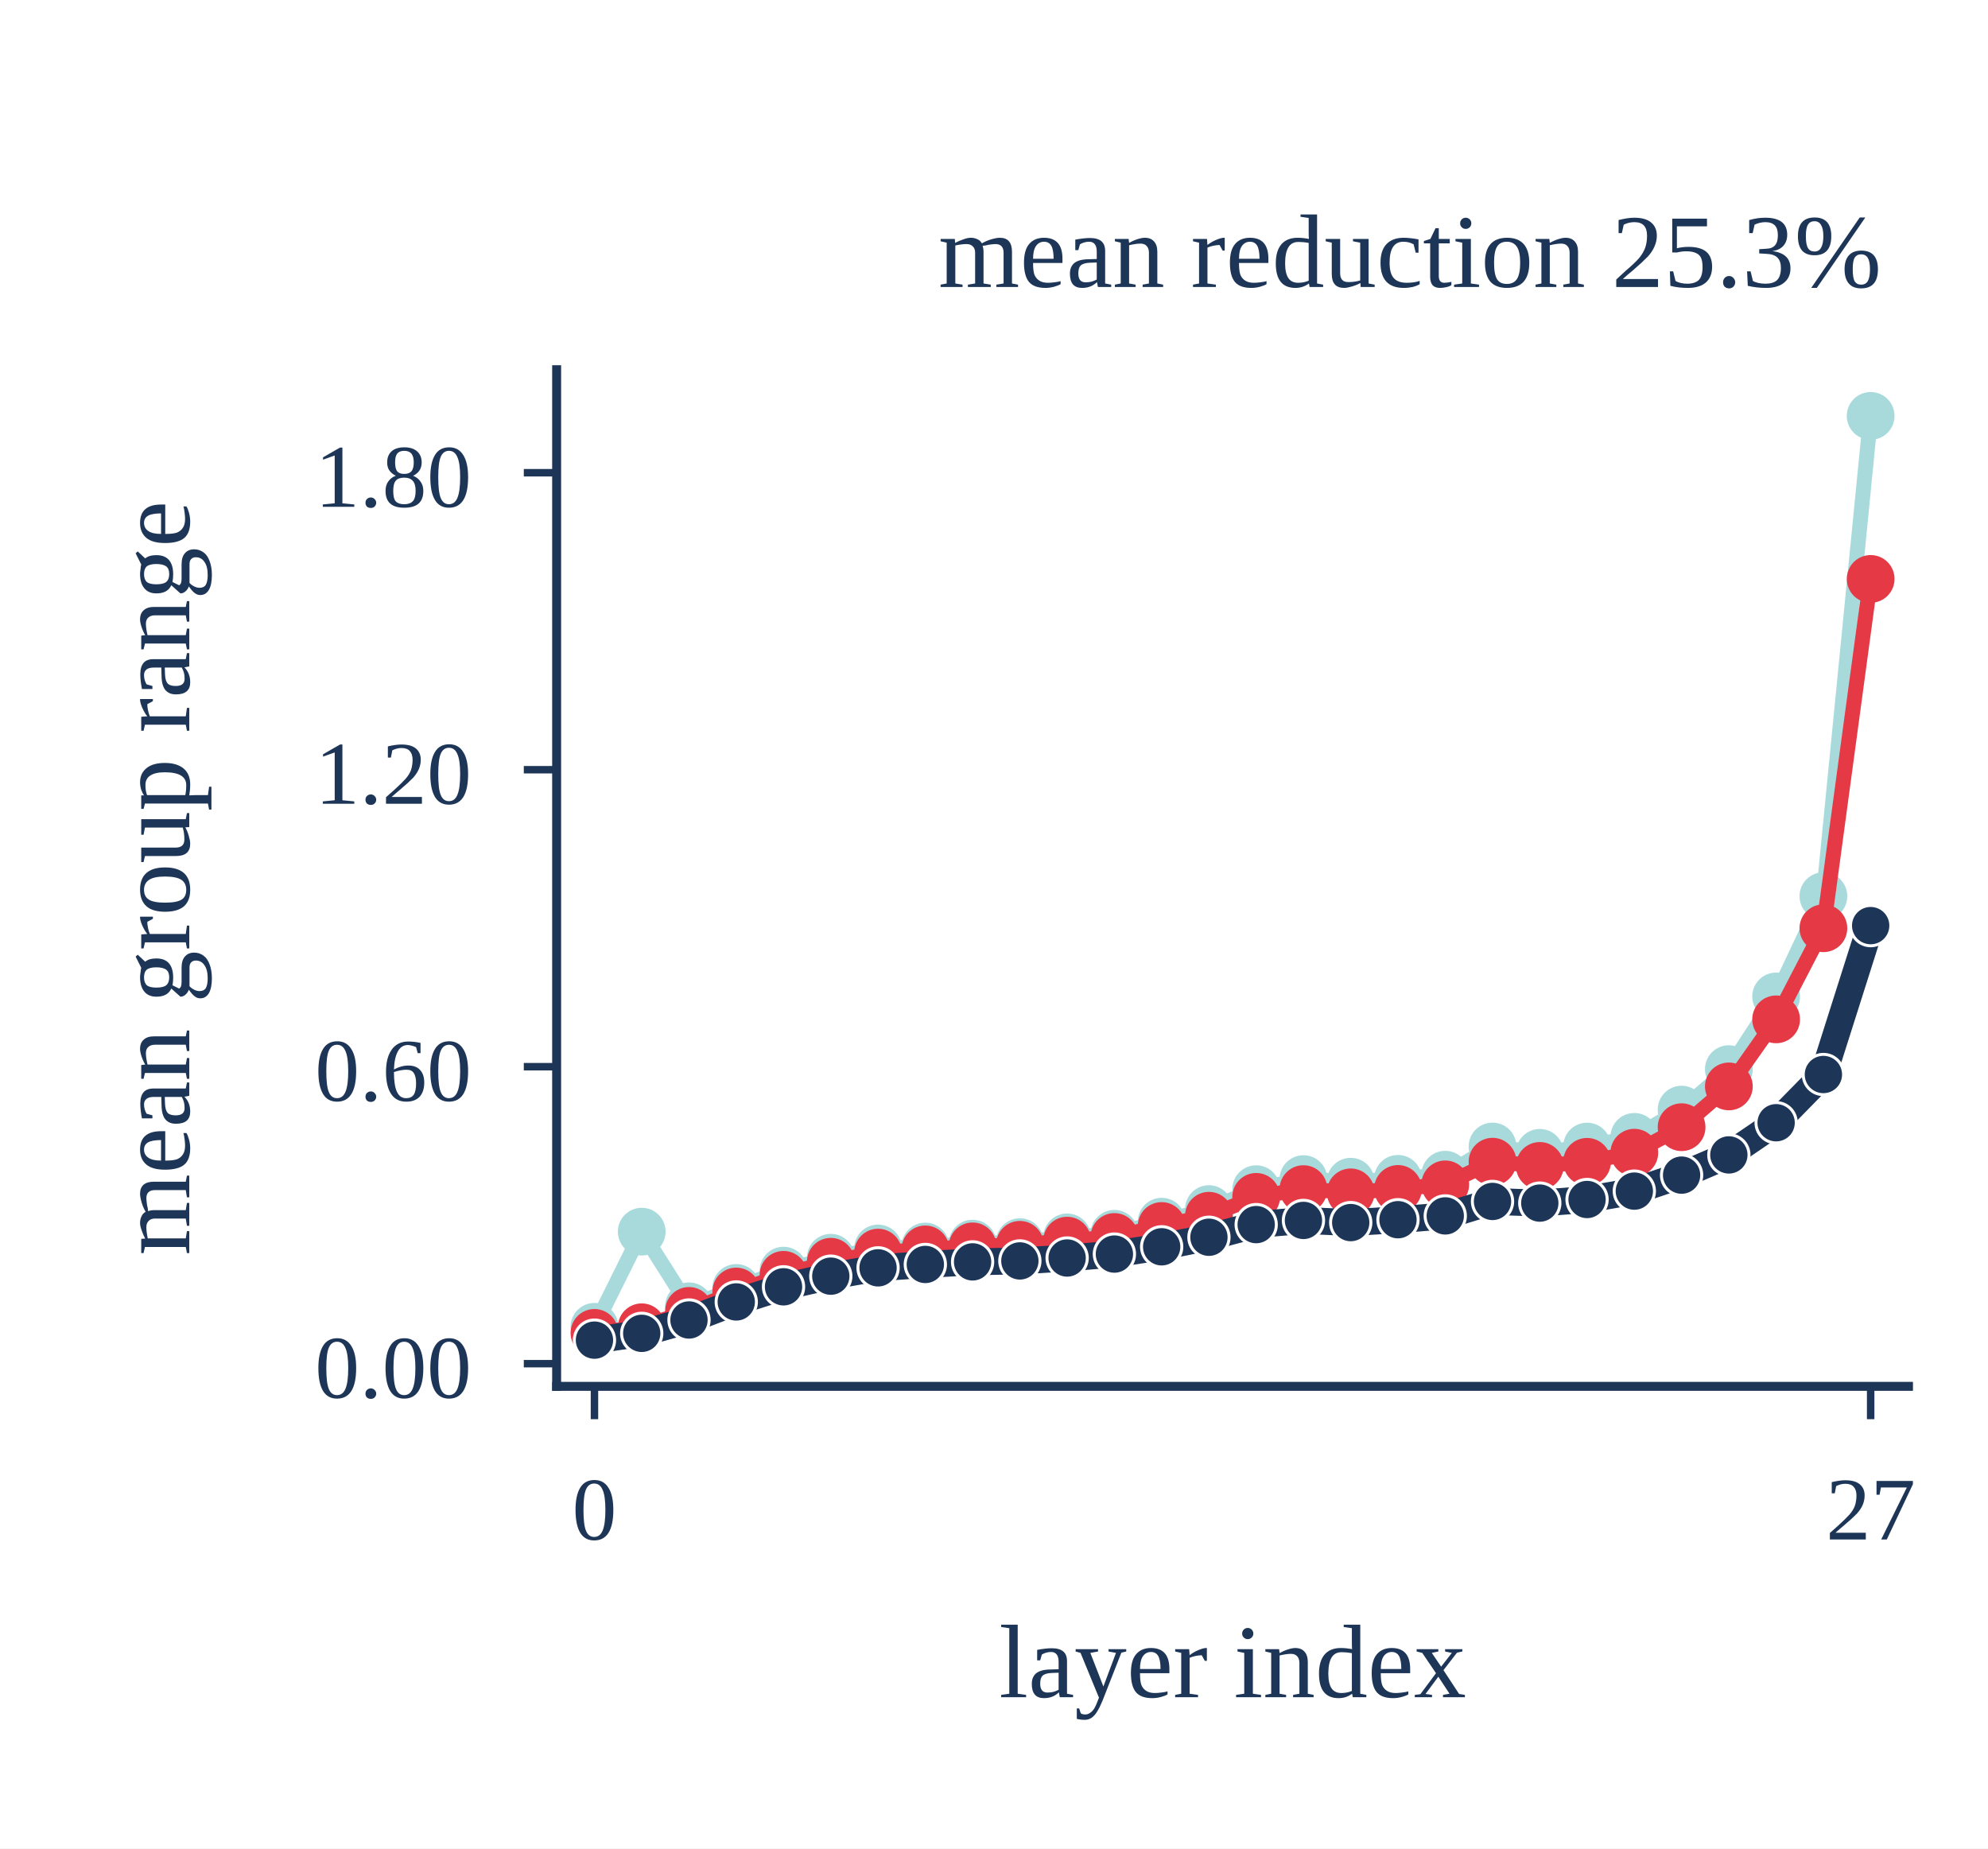
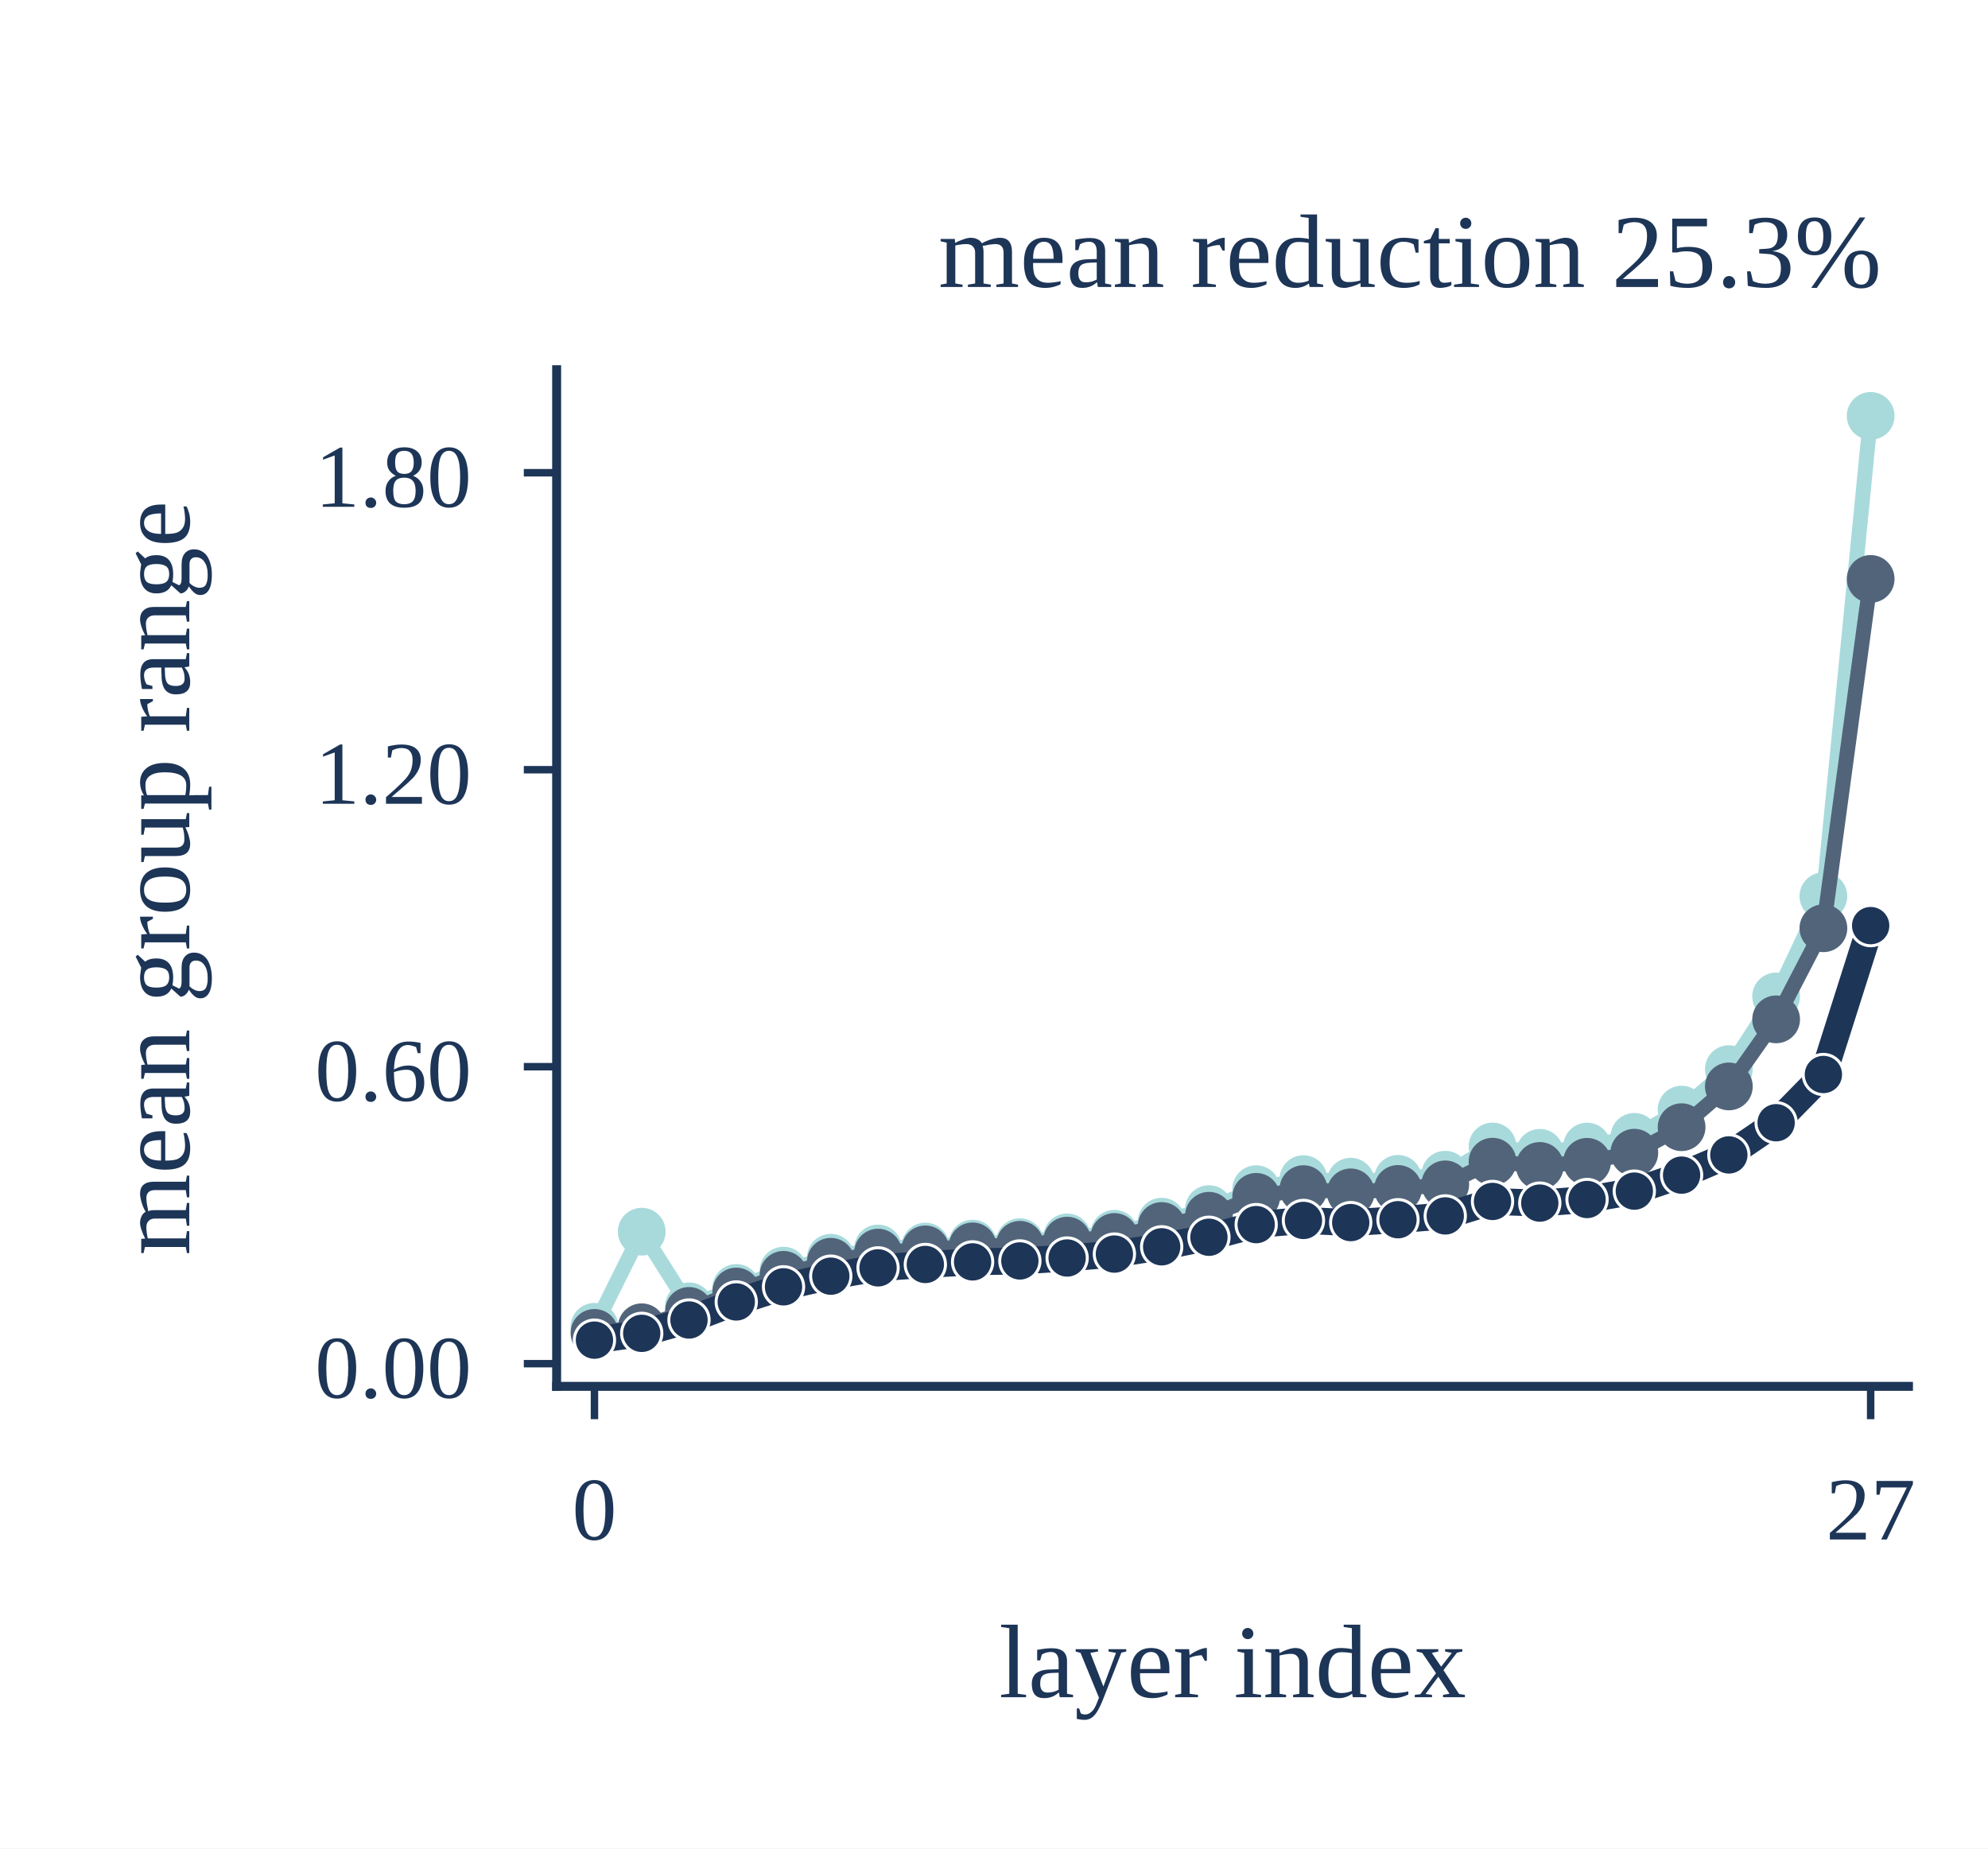
<svg xmlns="http://www.w3.org/2000/svg" xmlns:xlink="http://www.w3.org/1999/xlink" width="133.2pt" height="123.84pt" viewBox="0 0 133.2 123.84" version="1.1">
  <defs>
    <style type="text/css">*{stroke-linejoin: round; stroke-linecap: butt}</style>
  </defs>
  <g id="figure_1">
    <g id="patch_1">
      <path d="M 0 123.84 L 133.2 123.84 L 133.2 0 L 0 0 z " style="fill: #ffffff" />
    </g>
    <g id="axes_1">
      <g id="patch_2">
        <path d="M 37.296 92.88 L 127.872 92.88 L 127.872 24.768 L 37.296 24.768 z " style="fill: #ffffff" />
      </g>
      <g id="matplotlib.axis_1">
        <g id="xtick_1">
          <g id="line2d_1">
            <defs>
-               <path id="m66be5d5fa8" d="M 0 0 L 0 2.2 " style="stroke: #1d3557; stroke-width: 0.5" />
+               <path id="m5fa1b3c25b" d="M 0 0 L 0 2.2 " style="stroke: #1d3557; stroke-width: 0.5" />
            </defs>
            <g>
-               <use xlink:href="#m66be5d5fa8" x="39.83" y="92.88" style="fill: #1d3557; stroke: #1d3557; stroke-width: 0.5" />
+               <use xlink:href="#m5fa1b3c25b" x="39.83" y="92.88" style="fill: #1d3557; stroke: #1d3557; stroke-width: 0.5" />
            </g>
          </g>
          <g id="text_1">
            <text style="font-size: 6px; font-family: 'Times New Roman', 'Liberation Serif', 'DejaVu Serif', serif; text-anchor: middle; fill: #1d3557" x="39.83" y="103.139" transform="rotate(-0 39.82959 103.1391)">0</text>
          </g>
        </g>
        <g id="xtick_2">
          <g id="line2d_2">
            <g>
-               <use xlink:href="#m66be5d5fa8" x="125.338" y="92.88" style="fill: #1d3557; stroke: #1d3557; stroke-width: 0.5" />
+               <use xlink:href="#m5fa1b3c25b" x="125.338" y="92.88" style="fill: #1d3557; stroke: #1d3557; stroke-width: 0.5" />
            </g>
          </g>
          <g id="text_2">
            <text style="font-size: 6px; font-family: 'Times New Roman', 'Liberation Serif', 'DejaVu Serif', serif; text-anchor: middle; fill: #1d3557" x="125.338" y="103.139" transform="rotate(-0 125.3384 103.1391)">27</text>
          </g>
        </g>
        <g id="text_3">
          <text style="font-size: 7px; font-family: 'Times New Roman', 'Liberation Serif', 'DejaVu Serif', serif; text-anchor: middle; fill: #1d3557" x="82.584" y="113.706" transform="rotate(-0 82.584 113.7058)">layer index</text>
        </g>
      </g>
      <g id="matplotlib.axis_2">
        <g id="ytick_1">
          <g id="line2d_3">
            <defs>
-               <path id="m4270fb9797" d="M 0 0 L -2.2 0 " style="stroke: #1d3557; stroke-width: 0.5" />
+               <path id="me1eade06b2" d="M 0 0 L -2.2 0 " style="stroke: #1d3557; stroke-width: 0.5" />
            </defs>
            <g>
-               <use xlink:href="#m4270fb9797" x="37.296" y="91.361" style="fill: #1d3557; stroke: #1d3557; stroke-width: 0.5" />
+               <use xlink:href="#me1eade06b2" x="37.296" y="91.361" style="fill: #1d3557; stroke: #1d3557; stroke-width: 0.5" />
            </g>
          </g>
          <g id="text_4">
            <text style="font-size: 6px; font-family: 'Times New Roman', 'Liberation Serif', 'DejaVu Serif', serif; text-anchor: end; fill: #1d3557" x="31.596" y="93.641" transform="rotate(-0 31.596 93.64051)">0.00</text>
          </g>
        </g>
        <g id="ytick_2">
          <g id="line2d_4">
            <g>
-               <use xlink:href="#m4270fb9797" x="37.296" y="71.465" style="fill: #1d3557; stroke: #1d3557; stroke-width: 0.5" />
+               <use xlink:href="#me1eade06b2" x="37.296" y="71.465" style="fill: #1d3557; stroke: #1d3557; stroke-width: 0.5" />
            </g>
          </g>
          <g id="text_5">
            <text style="font-size: 6px; font-family: 'Times New Roman', 'Liberation Serif', 'DejaVu Serif', serif; text-anchor: end; fill: #1d3557" x="31.596" y="73.744" transform="rotate(-0 31.596 73.74407)">0.60</text>
          </g>
        </g>
        <g id="ytick_3">
          <g id="line2d_5">
            <g>
-               <use xlink:href="#m4270fb9797" x="37.296" y="51.568" style="fill: #1d3557; stroke: #1d3557; stroke-width: 0.5" />
+               <use xlink:href="#me1eade06b2" x="37.296" y="51.568" style="fill: #1d3557; stroke: #1d3557; stroke-width: 0.5" />
            </g>
          </g>
          <g id="text_6">
            <text style="font-size: 6px; font-family: 'Times New Roman', 'Liberation Serif', 'DejaVu Serif', serif; text-anchor: end; fill: #1d3557" x="31.596" y="53.848" transform="rotate(-0 31.596 53.84763)">1.20</text>
          </g>
        </g>
        <g id="ytick_4">
          <g id="line2d_6">
            <g>
-               <use xlink:href="#m4270fb9797" x="37.296" y="31.672" style="fill: #1d3557; stroke: #1d3557; stroke-width: 0.5" />
+               <use xlink:href="#me1eade06b2" x="37.296" y="31.672" style="fill: #1d3557; stroke: #1d3557; stroke-width: 0.5" />
            </g>
          </g>
          <g id="text_7">
            <text style="font-size: 6px; font-family: 'Times New Roman', 'Liberation Serif', 'DejaVu Serif', serif; text-anchor: end; fill: #1d3557" x="31.596" y="33.951" transform="rotate(-0 31.596 33.95118)">1.80</text>
          </g>
        </g>
        <g id="text_8">
          <text style="font-size: 7px; font-family: 'Times New Roman', 'Liberation Serif', 'DejaVu Serif', serif; text-anchor: middle; fill: #1d3557" x="12.681" y="58.824" transform="rotate(-90 12.68131 58.824)">mean group range</text>
        </g>
      </g>
      <g id="line2d_7">
-         <path d="M 39.83 88.892 L 42.997 82.517 L 46.164 87.519 L 49.331 86.288 L 52.498 85.128 L 55.665 84.266 L 58.832 83.644 L 61.999 83.515 L 65.166 83.32 L 68.333 83.22 L 71.5 82.9 L 74.667 82.661 L 77.834 81.849 L 81.001 81.006 L 84.167 79.671 L 87.334 78.996 L 90.501 79.17 L 93.668 78.979 L 96.835 78.701 L 100.002 76.812 L 103.169 77.237 L 106.336 76.816 L 109.503 76.166 L 112.67 74.34 L 115.837 71.628 L 119.004 66.759 L 122.171 60.042 L 125.338 27.864 " clip-path="url(#pa9d81a5967)" style="fill: none; stroke: #a8dadc; stroke-linecap: square" />
+         <path d="M 39.83 88.892 L 42.997 82.517 L 46.164 87.519 L 49.331 86.288 L 52.498 85.128 L 55.665 84.266 L 58.832 83.644 L 61.999 83.515 L 65.166 83.32 L 68.333 83.22 L 71.5 82.9 L 74.667 82.661 L 77.834 81.849 L 81.001 81.006 L 84.167 79.671 L 87.334 78.996 L 90.501 79.17 L 93.668 78.979 L 96.835 78.701 L 100.002 76.812 L 103.169 77.237 L 106.336 76.816 L 109.503 76.166 L 112.67 74.34 L 115.837 71.628 L 119.004 66.759 L 122.171 60.042 L 125.338 27.864 " clip-path="url(#p91ef648d34)" style="fill: none; stroke: #a8dadc; stroke-linecap: square" />
        <defs>
-           <path id="m1fbc6319d8" d="M 0 1.1 C 0.292 1.1 0.572 0.984 0.778 0.778 C 0.984 0.572 1.1 0.292 1.1 0 C 1.1 -0.292 0.984 -0.572 0.778 -0.778 C 0.572 -0.984 0.292 -1.1 0 -1.1 C -0.292 -1.1 -0.572 -0.984 -0.778 -0.778 C -0.984 -0.572 -1.1 -0.292 -1.1 0 C -1.1 0.292 -0.984 0.572 -0.778 0.778 C -0.572 0.984 -0.292 1.1 0 1.1 z " style="stroke: #a8dadc" />
+           <path id="ma3a491f8fb" d="M 0 1.1 C 0.292 1.1 0.572 0.984 0.778 0.778 C 0.984 0.572 1.1 0.292 1.1 0 C 1.1 -0.292 0.984 -0.572 0.778 -0.778 C 0.572 -0.984 0.292 -1.1 0 -1.1 C -0.292 -1.1 -0.572 -0.984 -0.778 -0.778 C -0.984 -0.572 -1.1 -0.292 -1.1 0 C -1.1 0.292 -0.984 0.572 -0.778 0.778 C -0.572 0.984 -0.292 1.1 0 1.1 z " style="stroke: #a8dadc" />
        </defs>
-         <g clip-path="url(#pa9d81a5967)">
-           <use xlink:href="#m1fbc6319d8" x="39.83" y="88.892" style="fill: #a8dadc; stroke: #a8dadc" />
-           <use xlink:href="#m1fbc6319d8" x="42.997" y="82.517" style="fill: #a8dadc; stroke: #a8dadc" />
-           <use xlink:href="#m1fbc6319d8" x="46.164" y="87.519" style="fill: #a8dadc; stroke: #a8dadc" />
-           <use xlink:href="#m1fbc6319d8" x="49.331" y="86.288" style="fill: #a8dadc; stroke: #a8dadc" />
-           <use xlink:href="#m1fbc6319d8" x="52.498" y="85.128" style="fill: #a8dadc; stroke: #a8dadc" />
-           <use xlink:href="#m1fbc6319d8" x="55.665" y="84.266" style="fill: #a8dadc; stroke: #a8dadc" />
-           <use xlink:href="#m1fbc6319d8" x="58.832" y="83.644" style="fill: #a8dadc; stroke: #a8dadc" />
-           <use xlink:href="#m1fbc6319d8" x="61.999" y="83.515" style="fill: #a8dadc; stroke: #a8dadc" />
-           <use xlink:href="#m1fbc6319d8" x="65.166" y="83.32" style="fill: #a8dadc; stroke: #a8dadc" />
-           <use xlink:href="#m1fbc6319d8" x="68.333" y="83.22" style="fill: #a8dadc; stroke: #a8dadc" />
-           <use xlink:href="#m1fbc6319d8" x="71.5" y="82.9" style="fill: #a8dadc; stroke: #a8dadc" />
-           <use xlink:href="#m1fbc6319d8" x="74.667" y="82.661" style="fill: #a8dadc; stroke: #a8dadc" />
-           <use xlink:href="#m1fbc6319d8" x="77.834" y="81.849" style="fill: #a8dadc; stroke: #a8dadc" />
-           <use xlink:href="#m1fbc6319d8" x="81.001" y="81.006" style="fill: #a8dadc; stroke: #a8dadc" />
-           <use xlink:href="#m1fbc6319d8" x="84.167" y="79.671" style="fill: #a8dadc; stroke: #a8dadc" />
-           <use xlink:href="#m1fbc6319d8" x="87.334" y="78.996" style="fill: #a8dadc; stroke: #a8dadc" />
-           <use xlink:href="#m1fbc6319d8" x="90.501" y="79.17" style="fill: #a8dadc; stroke: #a8dadc" />
-           <use xlink:href="#m1fbc6319d8" x="93.668" y="78.979" style="fill: #a8dadc; stroke: #a8dadc" />
-           <use xlink:href="#m1fbc6319d8" x="96.835" y="78.701" style="fill: #a8dadc; stroke: #a8dadc" />
-           <use xlink:href="#m1fbc6319d8" x="100.002" y="76.812" style="fill: #a8dadc; stroke: #a8dadc" />
-           <use xlink:href="#m1fbc6319d8" x="103.169" y="77.237" style="fill: #a8dadc; stroke: #a8dadc" />
-           <use xlink:href="#m1fbc6319d8" x="106.336" y="76.816" style="fill: #a8dadc; stroke: #a8dadc" />
-           <use xlink:href="#m1fbc6319d8" x="109.503" y="76.166" style="fill: #a8dadc; stroke: #a8dadc" />
-           <use xlink:href="#m1fbc6319d8" x="112.67" y="74.34" style="fill: #a8dadc; stroke: #a8dadc" />
-           <use xlink:href="#m1fbc6319d8" x="115.837" y="71.628" style="fill: #a8dadc; stroke: #a8dadc" />
-           <use xlink:href="#m1fbc6319d8" x="119.004" y="66.759" style="fill: #a8dadc; stroke: #a8dadc" />
-           <use xlink:href="#m1fbc6319d8" x="122.171" y="60.042" style="fill: #a8dadc; stroke: #a8dadc" />
-           <use xlink:href="#m1fbc6319d8" x="125.338" y="27.864" style="fill: #a8dadc; stroke: #a8dadc" />
+         <g clip-path="url(#p91ef648d34)">
+           <use xlink:href="#ma3a491f8fb" x="39.83" y="88.892" style="fill: #a8dadc; stroke: #a8dadc" />
+           <use xlink:href="#ma3a491f8fb" x="42.997" y="82.517" style="fill: #a8dadc; stroke: #a8dadc" />
+           <use xlink:href="#ma3a491f8fb" x="46.164" y="87.519" style="fill: #a8dadc; stroke: #a8dadc" />
+           <use xlink:href="#ma3a491f8fb" x="49.331" y="86.288" style="fill: #a8dadc; stroke: #a8dadc" />
+           <use xlink:href="#ma3a491f8fb" x="52.498" y="85.128" style="fill: #a8dadc; stroke: #a8dadc" />
+           <use xlink:href="#ma3a491f8fb" x="55.665" y="84.266" style="fill: #a8dadc; stroke: #a8dadc" />
+           <use xlink:href="#ma3a491f8fb" x="58.832" y="83.644" style="fill: #a8dadc; stroke: #a8dadc" />
+           <use xlink:href="#ma3a491f8fb" x="61.999" y="83.515" style="fill: #a8dadc; stroke: #a8dadc" />
+           <use xlink:href="#ma3a491f8fb" x="65.166" y="83.32" style="fill: #a8dadc; stroke: #a8dadc" />
+           <use xlink:href="#ma3a491f8fb" x="68.333" y="83.22" style="fill: #a8dadc; stroke: #a8dadc" />
+           <use xlink:href="#ma3a491f8fb" x="71.5" y="82.9" style="fill: #a8dadc; stroke: #a8dadc" />
+           <use xlink:href="#ma3a491f8fb" x="74.667" y="82.661" style="fill: #a8dadc; stroke: #a8dadc" />
+           <use xlink:href="#ma3a491f8fb" x="77.834" y="81.849" style="fill: #a8dadc; stroke: #a8dadc" />
+           <use xlink:href="#ma3a491f8fb" x="81.001" y="81.006" style="fill: #a8dadc; stroke: #a8dadc" />
+           <use xlink:href="#ma3a491f8fb" x="84.167" y="79.671" style="fill: #a8dadc; stroke: #a8dadc" />
+           <use xlink:href="#ma3a491f8fb" x="87.334" y="78.996" style="fill: #a8dadc; stroke: #a8dadc" />
+           <use xlink:href="#ma3a491f8fb" x="90.501" y="79.17" style="fill: #a8dadc; stroke: #a8dadc" />
+           <use xlink:href="#ma3a491f8fb" x="93.668" y="78.979" style="fill: #a8dadc; stroke: #a8dadc" />
+           <use xlink:href="#ma3a491f8fb" x="96.835" y="78.701" style="fill: #a8dadc; stroke: #a8dadc" />
+           <use xlink:href="#ma3a491f8fb" x="100.002" y="76.812" style="fill: #a8dadc; stroke: #a8dadc" />
+           <use xlink:href="#ma3a491f8fb" x="103.169" y="77.237" style="fill: #a8dadc; stroke: #a8dadc" />
+           <use xlink:href="#ma3a491f8fb" x="106.336" y="76.816" style="fill: #a8dadc; stroke: #a8dadc" />
+           <use xlink:href="#ma3a491f8fb" x="109.503" y="76.166" style="fill: #a8dadc; stroke: #a8dadc" />
+           <use xlink:href="#ma3a491f8fb" x="112.67" y="74.34" style="fill: #a8dadc; stroke: #a8dadc" />
+           <use xlink:href="#ma3a491f8fb" x="115.837" y="71.628" style="fill: #a8dadc; stroke: #a8dadc" />
+           <use xlink:href="#ma3a491f8fb" x="119.004" y="66.759" style="fill: #a8dadc; stroke: #a8dadc" />
+           <use xlink:href="#ma3a491f8fb" x="122.171" y="60.042" style="fill: #a8dadc; stroke: #a8dadc" />
+           <use xlink:href="#ma3a491f8fb" x="125.338" y="27.864" style="fill: #a8dadc; stroke: #a8dadc" />
        </g>
      </g>
      <g id="line2d_8">
-         <path d="M 39.83 89.3 L 42.997 88.923 L 46.164 87.827 L 49.331 86.527 L 52.498 85.409 L 55.665 84.534 L 58.832 83.921 L 61.999 83.705 L 65.166 83.503 L 68.333 83.398 L 71.5 83.119 L 74.667 82.874 L 77.834 82.138 L 81.001 81.451 L 84.167 80.186 L 87.334 79.667 L 90.501 79.884 L 93.668 79.655 L 96.835 79.349 L 100.002 77.829 L 103.169 78.113 L 106.336 77.838 L 109.503 77.227 L 112.67 75.518 L 115.837 72.786 L 119.004 68.293 L 122.171 62.189 L 125.338 38.786 " clip-path="url(#pa9d81a5967)" style="fill: none; stroke: #e63946; stroke-linecap: square" />
+         <path d="M 39.83 89.3 L 42.997 88.923 L 46.164 87.827 L 49.331 86.527 L 52.498 85.409 L 55.665 84.534 L 58.832 83.921 L 61.999 83.705 L 65.166 83.503 L 68.333 83.398 L 71.5 83.119 L 74.667 82.874 L 77.834 82.138 L 81.001 81.451 L 84.167 80.186 L 87.334 79.667 L 90.501 79.884 L 93.668 79.655 L 96.835 79.349 L 100.002 77.829 L 103.169 78.113 L 106.336 77.838 L 109.503 77.227 L 112.67 75.518 L 115.837 72.786 L 119.004 68.293 L 122.171 62.189 L 125.338 38.786 " clip-path="url(#p91ef648d34)" style="fill: none; stroke: #52647a; stroke-linecap: square" />
        <defs>
-           <path id="m2bb2252a9b" d="M 0 1.1 C 0.292 1.1 0.572 0.984 0.778 0.778 C 0.984 0.572 1.1 0.292 1.1 0 C 1.1 -0.292 0.984 -0.572 0.778 -0.778 C 0.572 -0.984 0.292 -1.1 0 -1.1 C -0.292 -1.1 -0.572 -0.984 -0.778 -0.778 C -0.984 -0.572 -1.1 -0.292 -1.1 0 C -1.1 0.292 -0.984 0.572 -0.778 0.778 C -0.572 0.984 -0.292 1.1 0 1.1 z " style="stroke: #e63946" />
+           <path id="me7d54687e0" d="M 0 1.1 C 0.292 1.1 0.572 0.984 0.778 0.778 C 0.984 0.572 1.1 0.292 1.1 0 C 1.1 -0.292 0.984 -0.572 0.778 -0.778 C 0.572 -0.984 0.292 -1.1 0 -1.1 C -0.292 -1.1 -0.572 -0.984 -0.778 -0.778 C -0.984 -0.572 -1.1 -0.292 -1.1 0 C -1.1 0.292 -0.984 0.572 -0.778 0.778 C -0.572 0.984 -0.292 1.1 0 1.1 z " style="stroke: #52647a" />
        </defs>
-         <g clip-path="url(#pa9d81a5967)">
-           <use xlink:href="#m2bb2252a9b" x="39.83" y="89.3" style="fill: #e63946; stroke: #e63946" />
-           <use xlink:href="#m2bb2252a9b" x="42.997" y="88.923" style="fill: #e63946; stroke: #e63946" />
-           <use xlink:href="#m2bb2252a9b" x="46.164" y="87.827" style="fill: #e63946; stroke: #e63946" />
-           <use xlink:href="#m2bb2252a9b" x="49.331" y="86.527" style="fill: #e63946; stroke: #e63946" />
-           <use xlink:href="#m2bb2252a9b" x="52.498" y="85.409" style="fill: #e63946; stroke: #e63946" />
-           <use xlink:href="#m2bb2252a9b" x="55.665" y="84.534" style="fill: #e63946; stroke: #e63946" />
-           <use xlink:href="#m2bb2252a9b" x="58.832" y="83.921" style="fill: #e63946; stroke: #e63946" />
-           <use xlink:href="#m2bb2252a9b" x="61.999" y="83.705" style="fill: #e63946; stroke: #e63946" />
-           <use xlink:href="#m2bb2252a9b" x="65.166" y="83.503" style="fill: #e63946; stroke: #e63946" />
-           <use xlink:href="#m2bb2252a9b" x="68.333" y="83.398" style="fill: #e63946; stroke: #e63946" />
-           <use xlink:href="#m2bb2252a9b" x="71.5" y="83.119" style="fill: #e63946; stroke: #e63946" />
-           <use xlink:href="#m2bb2252a9b" x="74.667" y="82.874" style="fill: #e63946; stroke: #e63946" />
-           <use xlink:href="#m2bb2252a9b" x="77.834" y="82.138" style="fill: #e63946; stroke: #e63946" />
-           <use xlink:href="#m2bb2252a9b" x="81.001" y="81.451" style="fill: #e63946; stroke: #e63946" />
-           <use xlink:href="#m2bb2252a9b" x="84.167" y="80.186" style="fill: #e63946; stroke: #e63946" />
-           <use xlink:href="#m2bb2252a9b" x="87.334" y="79.667" style="fill: #e63946; stroke: #e63946" />
-           <use xlink:href="#m2bb2252a9b" x="90.501" y="79.884" style="fill: #e63946; stroke: #e63946" />
-           <use xlink:href="#m2bb2252a9b" x="93.668" y="79.655" style="fill: #e63946; stroke: #e63946" />
-           <use xlink:href="#m2bb2252a9b" x="96.835" y="79.349" style="fill: #e63946; stroke: #e63946" />
-           <use xlink:href="#m2bb2252a9b" x="100.002" y="77.829" style="fill: #e63946; stroke: #e63946" />
-           <use xlink:href="#m2bb2252a9b" x="103.169" y="78.113" style="fill: #e63946; stroke: #e63946" />
-           <use xlink:href="#m2bb2252a9b" x="106.336" y="77.838" style="fill: #e63946; stroke: #e63946" />
-           <use xlink:href="#m2bb2252a9b" x="109.503" y="77.227" style="fill: #e63946; stroke: #e63946" />
-           <use xlink:href="#m2bb2252a9b" x="112.67" y="75.518" style="fill: #e63946; stroke: #e63946" />
-           <use xlink:href="#m2bb2252a9b" x="115.837" y="72.786" style="fill: #e63946; stroke: #e63946" />
-           <use xlink:href="#m2bb2252a9b" x="119.004" y="68.293" style="fill: #e63946; stroke: #e63946" />
-           <use xlink:href="#m2bb2252a9b" x="122.171" y="62.189" style="fill: #e63946; stroke: #e63946" />
-           <use xlink:href="#m2bb2252a9b" x="125.338" y="38.786" style="fill: #e63946; stroke: #e63946" />
+         <g clip-path="url(#p91ef648d34)">
+           <use xlink:href="#me7d54687e0" x="39.83" y="89.3" style="fill: #52647a; stroke: #52647a" />
+           <use xlink:href="#me7d54687e0" x="42.997" y="88.923" style="fill: #52647a; stroke: #52647a" />
+           <use xlink:href="#me7d54687e0" x="46.164" y="87.827" style="fill: #52647a; stroke: #52647a" />
+           <use xlink:href="#me7d54687e0" x="49.331" y="86.527" style="fill: #52647a; stroke: #52647a" />
+           <use xlink:href="#me7d54687e0" x="52.498" y="85.409" style="fill: #52647a; stroke: #52647a" />
+           <use xlink:href="#me7d54687e0" x="55.665" y="84.534" style="fill: #52647a; stroke: #52647a" />
+           <use xlink:href="#me7d54687e0" x="58.832" y="83.921" style="fill: #52647a; stroke: #52647a" />
+           <use xlink:href="#me7d54687e0" x="61.999" y="83.705" style="fill: #52647a; stroke: #52647a" />
+           <use xlink:href="#me7d54687e0" x="65.166" y="83.503" style="fill: #52647a; stroke: #52647a" />
+           <use xlink:href="#me7d54687e0" x="68.333" y="83.398" style="fill: #52647a; stroke: #52647a" />
+           <use xlink:href="#me7d54687e0" x="71.5" y="83.119" style="fill: #52647a; stroke: #52647a" />
+           <use xlink:href="#me7d54687e0" x="74.667" y="82.874" style="fill: #52647a; stroke: #52647a" />
+           <use xlink:href="#me7d54687e0" x="77.834" y="82.138" style="fill: #52647a; stroke: #52647a" />
+           <use xlink:href="#me7d54687e0" x="81.001" y="81.451" style="fill: #52647a; stroke: #52647a" />
+           <use xlink:href="#me7d54687e0" x="84.167" y="80.186" style="fill: #52647a; stroke: #52647a" />
+           <use xlink:href="#me7d54687e0" x="87.334" y="79.667" style="fill: #52647a; stroke: #52647a" />
+           <use xlink:href="#me7d54687e0" x="90.501" y="79.884" style="fill: #52647a; stroke: #52647a" />
+           <use xlink:href="#me7d54687e0" x="93.668" y="79.655" style="fill: #52647a; stroke: #52647a" />
+           <use xlink:href="#me7d54687e0" x="96.835" y="79.349" style="fill: #52647a; stroke: #52647a" />
+           <use xlink:href="#me7d54687e0" x="100.002" y="77.829" style="fill: #52647a; stroke: #52647a" />
+           <use xlink:href="#me7d54687e0" x="103.169" y="78.113" style="fill: #52647a; stroke: #52647a" />
+           <use xlink:href="#me7d54687e0" x="106.336" y="77.838" style="fill: #52647a; stroke: #52647a" />
+           <use xlink:href="#me7d54687e0" x="109.503" y="77.227" style="fill: #52647a; stroke: #52647a" />
+           <use xlink:href="#me7d54687e0" x="112.67" y="75.518" style="fill: #52647a; stroke: #52647a" />
+           <use xlink:href="#me7d54687e0" x="115.837" y="72.786" style="fill: #52647a; stroke: #52647a" />
+           <use xlink:href="#me7d54687e0" x="119.004" y="68.293" style="fill: #52647a; stroke: #52647a" />
+           <use xlink:href="#me7d54687e0" x="122.171" y="62.189" style="fill: #52647a; stroke: #52647a" />
+           <use xlink:href="#me7d54687e0" x="125.338" y="38.786" style="fill: #52647a; stroke: #52647a" />
        </g>
      </g>
      <g id="line2d_9">
-         <path d="M 39.83 89.784 L 42.997 89.329 L 46.164 88.434 L 49.331 87.225 L 52.498 86.212 L 55.665 85.498 L 58.832 84.941 L 61.999 84.714 L 65.166 84.541 L 68.333 84.477 L 71.5 84.281 L 74.667 84.018 L 77.834 83.531 L 81.001 82.891 L 84.167 82.044 L 87.334 81.764 L 90.501 81.909 L 93.668 81.716 L 96.835 81.461 L 100.002 80.492 L 103.169 80.603 L 106.336 80.362 L 109.503 79.8 L 112.67 78.729 L 115.837 77.375 L 119.004 75.219 L 122.171 71.988 L 125.338 62.013 " clip-path="url(#pa9d81a5967)" style="fill: none; stroke: #1d3557; stroke-width: 1.8; stroke-linecap: square" />
+         <path d="M 39.83 89.784 L 42.997 89.329 L 46.164 88.434 L 49.331 87.225 L 52.498 86.212 L 55.665 85.498 L 58.832 84.941 L 61.999 84.714 L 65.166 84.541 L 68.333 84.477 L 71.5 84.281 L 74.667 84.018 L 77.834 83.531 L 81.001 82.891 L 84.167 82.044 L 87.334 81.764 L 90.501 81.909 L 93.668 81.716 L 96.835 81.461 L 100.002 80.492 L 103.169 80.603 L 106.336 80.362 L 109.503 79.8 L 112.67 78.729 L 115.837 77.375 L 119.004 75.219 L 122.171 71.988 L 125.338 62.013 " clip-path="url(#p91ef648d34)" style="fill: none; stroke: #1d3557; stroke-width: 1.8; stroke-linecap: square" />
        <defs>
-           <path id="m103efe433c" d="M 0 1.35 C 0.358 1.35 0.701 1.208 0.955 0.955 C 1.208 0.701 1.35 0.358 1.35 0 C 1.35 -0.358 1.208 -0.701 0.955 -0.955 C 0.701 -1.208 0.358 -1.35 0 -1.35 C -0.358 -1.35 -0.701 -1.208 -0.955 -0.955 C -1.208 -0.701 -1.35 -0.358 -1.35 0 C -1.35 0.358 -1.208 0.701 -0.955 0.955 C -0.701 1.208 -0.358 1.35 0 1.35 z " style="stroke: #ffffff; stroke-width: 0.2" />
+           <path id="mbf80188534" d="M 0 1.35 C 0.358 1.35 0.701 1.208 0.955 0.955 C 1.208 0.701 1.35 0.358 1.35 0 C 1.35 -0.358 1.208 -0.701 0.955 -0.955 C 0.701 -1.208 0.358 -1.35 0 -1.35 C -0.358 -1.35 -0.701 -1.208 -0.955 -0.955 C -1.208 -0.701 -1.35 -0.358 -1.35 0 C -1.35 0.358 -1.208 0.701 -0.955 0.955 C -0.701 1.208 -0.358 1.35 0 1.35 z " style="stroke: #ffffff; stroke-width: 0.2" />
        </defs>
-         <g clip-path="url(#pa9d81a5967)">
-           <use xlink:href="#m103efe433c" x="39.83" y="89.784" style="fill: #1d3557; stroke: #ffffff; stroke-width: 0.2" />
-           <use xlink:href="#m103efe433c" x="42.997" y="89.329" style="fill: #1d3557; stroke: #ffffff; stroke-width: 0.2" />
-           <use xlink:href="#m103efe433c" x="46.164" y="88.434" style="fill: #1d3557; stroke: #ffffff; stroke-width: 0.2" />
-           <use xlink:href="#m103efe433c" x="49.331" y="87.225" style="fill: #1d3557; stroke: #ffffff; stroke-width: 0.2" />
-           <use xlink:href="#m103efe433c" x="52.498" y="86.212" style="fill: #1d3557; stroke: #ffffff; stroke-width: 0.2" />
-           <use xlink:href="#m103efe433c" x="55.665" y="85.498" style="fill: #1d3557; stroke: #ffffff; stroke-width: 0.2" />
-           <use xlink:href="#m103efe433c" x="58.832" y="84.941" style="fill: #1d3557; stroke: #ffffff; stroke-width: 0.2" />
-           <use xlink:href="#m103efe433c" x="61.999" y="84.714" style="fill: #1d3557; stroke: #ffffff; stroke-width: 0.2" />
-           <use xlink:href="#m103efe433c" x="65.166" y="84.541" style="fill: #1d3557; stroke: #ffffff; stroke-width: 0.2" />
-           <use xlink:href="#m103efe433c" x="68.333" y="84.477" style="fill: #1d3557; stroke: #ffffff; stroke-width: 0.2" />
-           <use xlink:href="#m103efe433c" x="71.5" y="84.281" style="fill: #1d3557; stroke: #ffffff; stroke-width: 0.2" />
-           <use xlink:href="#m103efe433c" x="74.667" y="84.018" style="fill: #1d3557; stroke: #ffffff; stroke-width: 0.2" />
-           <use xlink:href="#m103efe433c" x="77.834" y="83.531" style="fill: #1d3557; stroke: #ffffff; stroke-width: 0.2" />
-           <use xlink:href="#m103efe433c" x="81.001" y="82.891" style="fill: #1d3557; stroke: #ffffff; stroke-width: 0.2" />
-           <use xlink:href="#m103efe433c" x="84.167" y="82.044" style="fill: #1d3557; stroke: #ffffff; stroke-width: 0.2" />
-           <use xlink:href="#m103efe433c" x="87.334" y="81.764" style="fill: #1d3557; stroke: #ffffff; stroke-width: 0.2" />
-           <use xlink:href="#m103efe433c" x="90.501" y="81.909" style="fill: #1d3557; stroke: #ffffff; stroke-width: 0.2" />
-           <use xlink:href="#m103efe433c" x="93.668" y="81.716" style="fill: #1d3557; stroke: #ffffff; stroke-width: 0.2" />
-           <use xlink:href="#m103efe433c" x="96.835" y="81.461" style="fill: #1d3557; stroke: #ffffff; stroke-width: 0.2" />
-           <use xlink:href="#m103efe433c" x="100.002" y="80.492" style="fill: #1d3557; stroke: #ffffff; stroke-width: 0.2" />
-           <use xlink:href="#m103efe433c" x="103.169" y="80.603" style="fill: #1d3557; stroke: #ffffff; stroke-width: 0.2" />
-           <use xlink:href="#m103efe433c" x="106.336" y="80.362" style="fill: #1d3557; stroke: #ffffff; stroke-width: 0.2" />
-           <use xlink:href="#m103efe433c" x="109.503" y="79.8" style="fill: #1d3557; stroke: #ffffff; stroke-width: 0.2" />
-           <use xlink:href="#m103efe433c" x="112.67" y="78.729" style="fill: #1d3557; stroke: #ffffff; stroke-width: 0.2" />
-           <use xlink:href="#m103efe433c" x="115.837" y="77.375" style="fill: #1d3557; stroke: #ffffff; stroke-width: 0.2" />
-           <use xlink:href="#m103efe433c" x="119.004" y="75.219" style="fill: #1d3557; stroke: #ffffff; stroke-width: 0.2" />
-           <use xlink:href="#m103efe433c" x="122.171" y="71.988" style="fill: #1d3557; stroke: #ffffff; stroke-width: 0.2" />
-           <use xlink:href="#m103efe433c" x="125.338" y="62.013" style="fill: #1d3557; stroke: #ffffff; stroke-width: 0.2" />
+         <g clip-path="url(#p91ef648d34)">
+           <use xlink:href="#mbf80188534" x="39.83" y="89.784" style="fill: #1d3557; stroke: #ffffff; stroke-width: 0.2" />
+           <use xlink:href="#mbf80188534" x="42.997" y="89.329" style="fill: #1d3557; stroke: #ffffff; stroke-width: 0.2" />
+           <use xlink:href="#mbf80188534" x="46.164" y="88.434" style="fill: #1d3557; stroke: #ffffff; stroke-width: 0.2" />
+           <use xlink:href="#mbf80188534" x="49.331" y="87.225" style="fill: #1d3557; stroke: #ffffff; stroke-width: 0.2" />
+           <use xlink:href="#mbf80188534" x="52.498" y="86.212" style="fill: #1d3557; stroke: #ffffff; stroke-width: 0.2" />
+           <use xlink:href="#mbf80188534" x="55.665" y="85.498" style="fill: #1d3557; stroke: #ffffff; stroke-width: 0.2" />
+           <use xlink:href="#mbf80188534" x="58.832" y="84.941" style="fill: #1d3557; stroke: #ffffff; stroke-width: 0.2" />
+           <use xlink:href="#mbf80188534" x="61.999" y="84.714" style="fill: #1d3557; stroke: #ffffff; stroke-width: 0.2" />
+           <use xlink:href="#mbf80188534" x="65.166" y="84.541" style="fill: #1d3557; stroke: #ffffff; stroke-width: 0.2" />
+           <use xlink:href="#mbf80188534" x="68.333" y="84.477" style="fill: #1d3557; stroke: #ffffff; stroke-width: 0.2" />
+           <use xlink:href="#mbf80188534" x="71.5" y="84.281" style="fill: #1d3557; stroke: #ffffff; stroke-width: 0.2" />
+           <use xlink:href="#mbf80188534" x="74.667" y="84.018" style="fill: #1d3557; stroke: #ffffff; stroke-width: 0.2" />
+           <use xlink:href="#mbf80188534" x="77.834" y="83.531" style="fill: #1d3557; stroke: #ffffff; stroke-width: 0.2" />
+           <use xlink:href="#mbf80188534" x="81.001" y="82.891" style="fill: #1d3557; stroke: #ffffff; stroke-width: 0.2" />
+           <use xlink:href="#mbf80188534" x="84.167" y="82.044" style="fill: #1d3557; stroke: #ffffff; stroke-width: 0.2" />
+           <use xlink:href="#mbf80188534" x="87.334" y="81.764" style="fill: #1d3557; stroke: #ffffff; stroke-width: 0.2" />
+           <use xlink:href="#mbf80188534" x="90.501" y="81.909" style="fill: #1d3557; stroke: #ffffff; stroke-width: 0.2" />
+           <use xlink:href="#mbf80188534" x="93.668" y="81.716" style="fill: #1d3557; stroke: #ffffff; stroke-width: 0.2" />
+           <use xlink:href="#mbf80188534" x="96.835" y="81.461" style="fill: #1d3557; stroke: #ffffff; stroke-width: 0.2" />
+           <use xlink:href="#mbf80188534" x="100.002" y="80.492" style="fill: #1d3557; stroke: #ffffff; stroke-width: 0.2" />
+           <use xlink:href="#mbf80188534" x="103.169" y="80.603" style="fill: #1d3557; stroke: #ffffff; stroke-width: 0.2" />
+           <use xlink:href="#mbf80188534" x="106.336" y="80.362" style="fill: #1d3557; stroke: #ffffff; stroke-width: 0.2" />
+           <use xlink:href="#mbf80188534" x="109.503" y="79.8" style="fill: #1d3557; stroke: #ffffff; stroke-width: 0.2" />
+           <use xlink:href="#mbf80188534" x="112.67" y="78.729" style="fill: #1d3557; stroke: #ffffff; stroke-width: 0.2" />
+           <use xlink:href="#mbf80188534" x="115.837" y="77.375" style="fill: #1d3557; stroke: #ffffff; stroke-width: 0.2" />
+           <use xlink:href="#mbf80188534" x="119.004" y="75.219" style="fill: #1d3557; stroke: #ffffff; stroke-width: 0.2" />
+           <use xlink:href="#mbf80188534" x="122.171" y="71.988" style="fill: #1d3557; stroke: #ffffff; stroke-width: 0.2" />
+           <use xlink:href="#mbf80188534" x="125.338" y="62.013" style="fill: #1d3557; stroke: #ffffff; stroke-width: 0.2" />
        </g>
      </g>
      <g id="patch_3">
        <path d="M 37.296 92.88 L 37.296 24.768 " style="fill: none; stroke: #1d3557; stroke-width: 0.6; stroke-linejoin: miter; stroke-linecap: square" />
      </g>
      <g id="patch_4">
        <path d="M 37.296 92.88 L 127.872 92.88 " style="fill: none; stroke: #1d3557; stroke-width: 0.6; stroke-linejoin: miter; stroke-linecap: square" />
      </g>
      <g id="text_9">
        <text style="font-size: 7px; font-family: 'Times New Roman', 'Liberation Serif', 'DejaVu Serif', serif; text-anchor: end; fill: #1d3557" x="126.06" y="19.225" transform="rotate(-0 126.0605 19.2255)">mean reduction 25.3%</text>
      </g>
    </g>
  </g>
  <defs>
-     <clipPath id="pa9d81a5967">
+     <clipPath id="p91ef648d34">
      <rect x="37.296" y="24.768" width="90.576" height="68.112" />
    </clipPath>
  </defs>
</svg>
